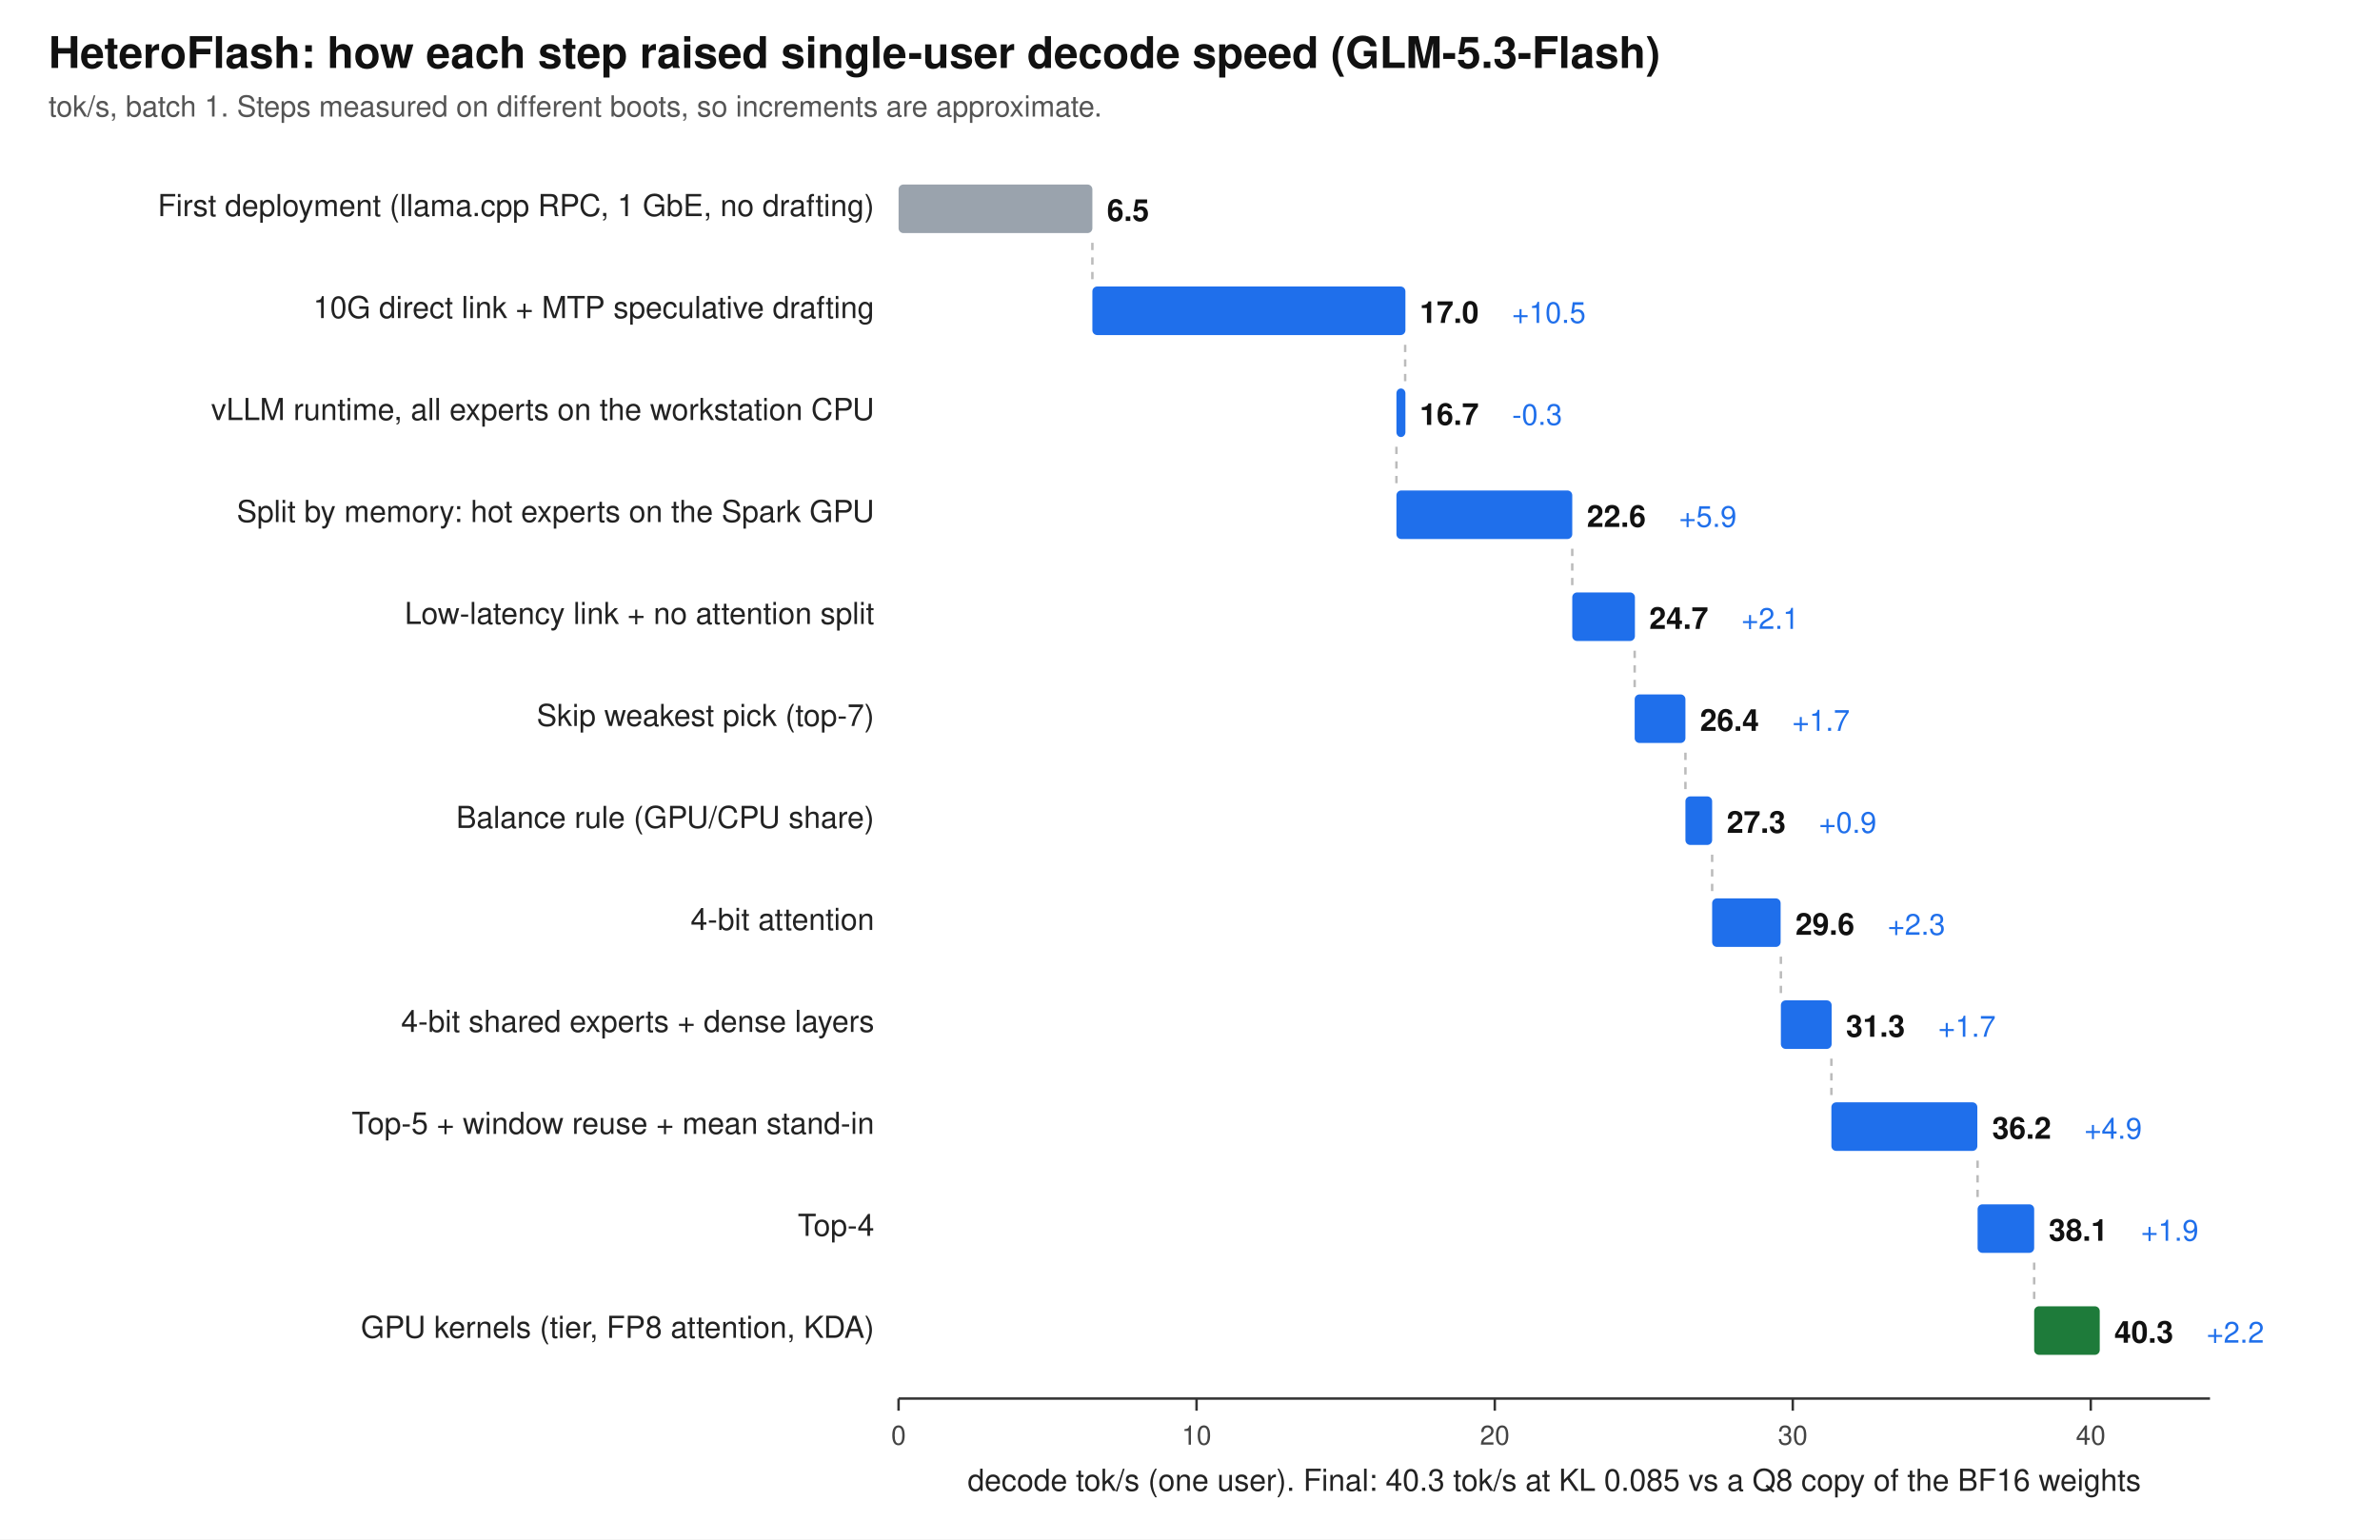
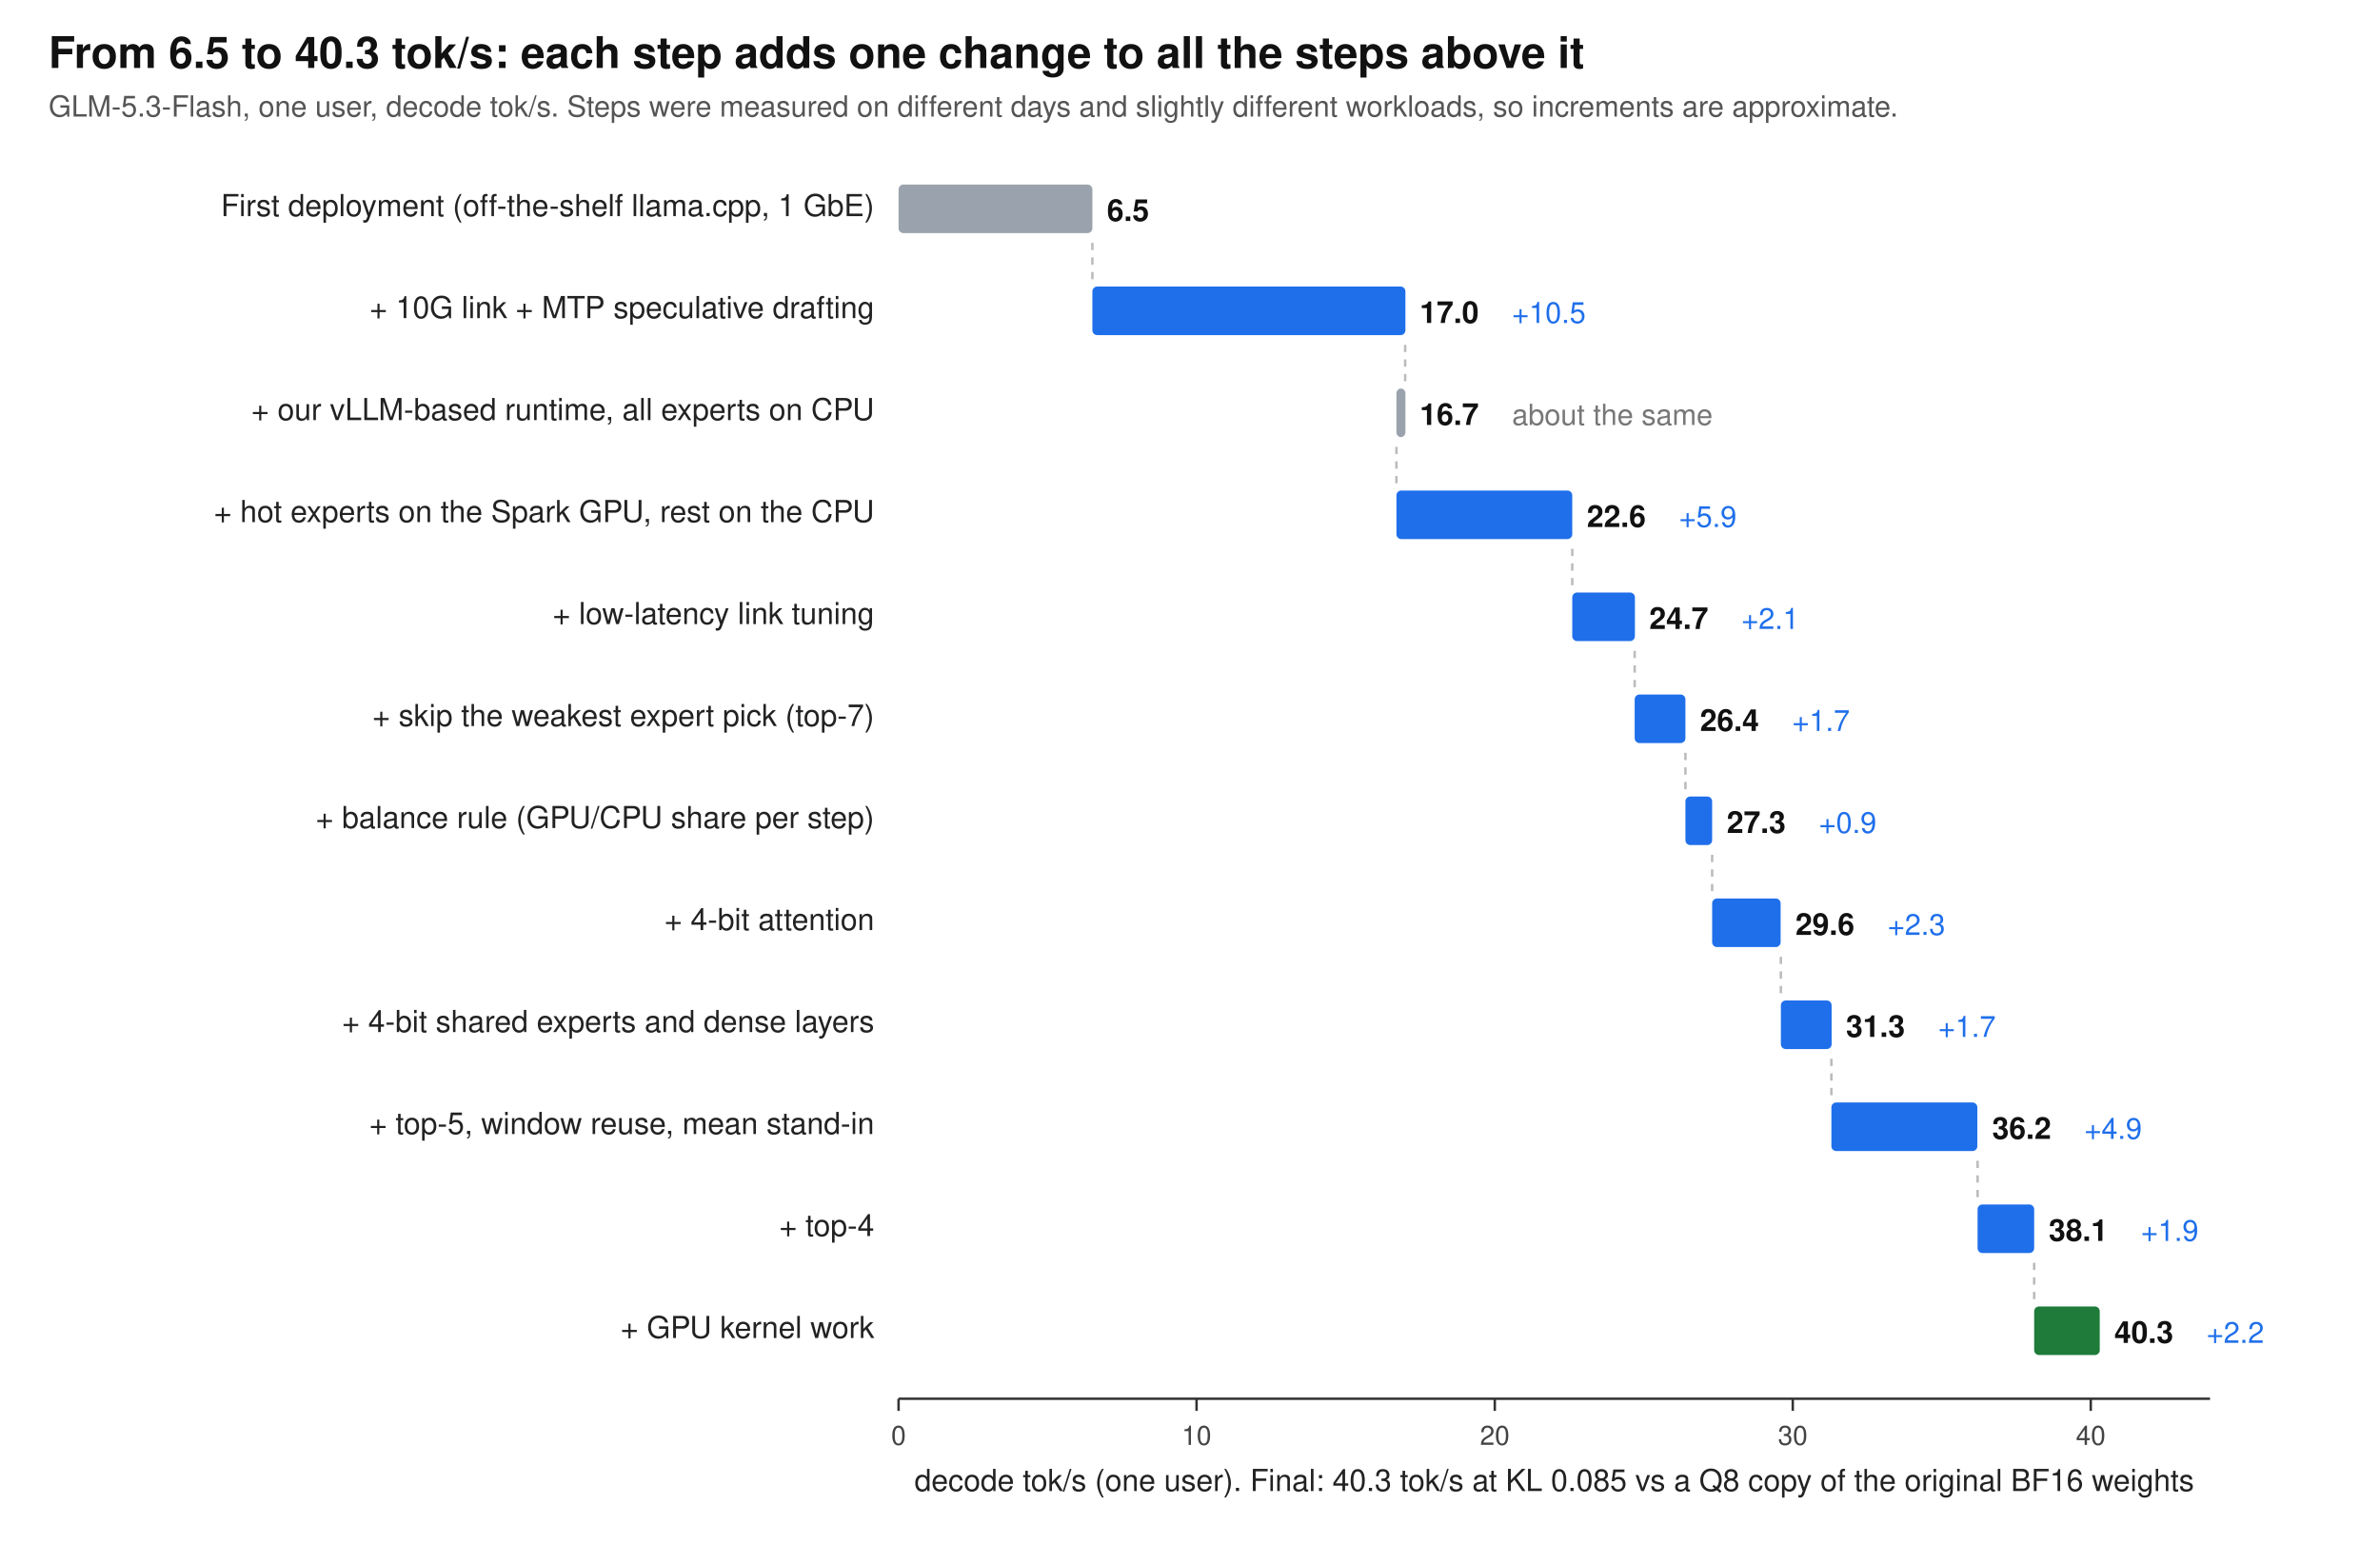
- <svg xmlns="http://www.w3.org/2000/svg" viewBox="0 0 980 634" width="980" height="634" font-family="Helvetica,Arial,sans-serif">
-   <rect width="980" height="634" fill="#fff" />
-   <text x="20" y="28" font-size="18" font-weight="bold" fill="#111">HeteroFlash: how each step raised single-user decode speed (GLM-5.3-Flash)</text>
-   <text x="20" y="48" font-size="12" fill="#555">tok/s, batch 1. Steps measured on different boots, so increments are approximate. </text>
-   <text x="360" y="89" font-size="12.5" fill="#222" text-anchor="end">First deployment (llama.cpp RPC, 1 GbE, no drafting)</text>
+ <svg xmlns="http://www.w3.org/2000/svg" viewBox="0 0 980 644" width="980" height="644" font-family="Helvetica,Arial,sans-serif">
+   <rect width="980" height="644" fill="#fff" />
+   <text x="20" y="28" font-size="18" font-weight="bold" fill="#111">From 6.5 to 40.3 tok/s: each step adds one change to all the steps above it</text>
+   <text x="20" y="48" font-size="12" fill="#555">GLM-5.3-Flash, one user, decode tok/s. Steps were measured on different days and slightly different workloads, so increments are approximate.</text>
+   <text x="360" y="89" font-size="12.5" fill="#222" text-anchor="end">First deployment (off-the-shelf llama.cpp, 1 GbE)</text>
  <rect x="370.0" y="76" width="79.8" height="20" fill="#9aa3ad" rx="2" />
  <text x="455.8" y="91" font-size="12.5" fill="#111" font-weight="bold">6.5</text>
-   <text x="360" y="131" font-size="12.5" fill="#222" text-anchor="end">10G direct link + MTP speculative drafting</text>
+   <text x="360" y="131" font-size="12.5" fill="#222" text-anchor="end">+ 10G link + MTP speculative drafting</text>
  <line x1="449.8" y1="100" x2="449.8" y2="118" stroke="#bbb" stroke-dasharray="3 3" />
  <rect x="449.8" y="118" width="128.9" height="20" fill="#1f6feb" rx="2" />
  <text x="584.6" y="133" font-size="12.5" fill="#111" font-weight="bold">17.0</text>
  <text x="622.6" y="133" font-size="12" fill="#1f6feb">+10.5</text>
-   <text x="360" y="173" font-size="12.5" fill="#222" text-anchor="end">vLLM runtime, all experts on the workstation CPU</text>
+   <text x="360" y="173" font-size="12.5" fill="#222" text-anchor="end">+ our vLLM-based runtime, all experts on CPU</text>
  <line x1="578.6" y1="142" x2="578.6" y2="160" stroke="#bbb" stroke-dasharray="3 3" />
-   <rect x="575.0" y="160" width="3.7" height="20" fill="#1f6feb" rx="2" />
+   <rect x="575.0" y="160" width="3.7" height="20" fill="#9aa3ad" rx="2" />
  <text x="584.6" y="175" font-size="12.5" fill="#111" font-weight="bold">16.7</text>
-   <text x="622.6" y="175" font-size="12" fill="#1f6feb">-0.3</text>
-   <text x="360" y="215" font-size="12.5" fill="#222" text-anchor="end">Split by memory: hot experts on the Spark GPU</text>
+   <text x="622.6" y="175" font-size="12" fill="#777">about the same</text>
+   <text x="360" y="215" font-size="12.5" fill="#222" text-anchor="end">+ hot experts on the Spark GPU, rest on the CPU</text>
  <line x1="575.0" y1="184" x2="575.0" y2="202" stroke="#bbb" stroke-dasharray="3 3" />
  <rect x="575.0" y="202" width="72.4" height="20" fill="#1f6feb" rx="2" />
  <text x="653.4" y="217" font-size="12.5" fill="#111" font-weight="bold">22.6</text>
  <text x="691.4" y="217" font-size="12" fill="#1f6feb">+5.9</text>
-   <text x="360" y="257" font-size="12.5" fill="#222" text-anchor="end">Low-latency link + no attention split</text>
+   <text x="360" y="257" font-size="12.5" fill="#222" text-anchor="end">+ low-latency link tuning</text>
  <line x1="647.4" y1="226" x2="647.4" y2="244" stroke="#bbb" stroke-dasharray="3 3" />
  <rect x="647.4" y="244" width="25.8" height="20" fill="#1f6feb" rx="2" />
  <text x="679.1" y="259" font-size="12.5" fill="#111" font-weight="bold">24.7</text>
  <text x="717.1" y="259" font-size="12" fill="#1f6feb">+2.1</text>
-   <text x="360" y="299" font-size="12.5" fill="#222" text-anchor="end">Skip weakest pick (top-7)</text>
+   <text x="360" y="299" font-size="12.5" fill="#222" text-anchor="end">+ skip the weakest expert pick (top-7)</text>
  <line x1="673.1" y1="268" x2="673.1" y2="286" stroke="#bbb" stroke-dasharray="3 3" />
  <rect x="673.1" y="286" width="20.9" height="20" fill="#1f6feb" rx="2" />
  <text x="700.0" y="301" font-size="12.5" fill="#111" font-weight="bold">26.4</text>
  <text x="738.0" y="301" font-size="12" fill="#1f6feb">+1.7</text>
-   <text x="360" y="341" font-size="12.5" fill="#222" text-anchor="end">Balance rule (GPU/CPU share)</text>
+   <text x="360" y="341" font-size="12.5" fill="#222" text-anchor="end">+ balance rule (GPU/CPU share per step)</text>
  <line x1="694.0" y1="310" x2="694.0" y2="328" stroke="#bbb" stroke-dasharray="3 3" />
  <rect x="694.0" y="328" width="11.0" height="20" fill="#1f6feb" rx="2" />
  <text x="711.0" y="343" font-size="12.5" fill="#111" font-weight="bold">27.3</text>
  <text x="749.0" y="343" font-size="12" fill="#1f6feb">+0.9</text>
-   <text x="360" y="383" font-size="12.5" fill="#222" text-anchor="end">4-bit attention</text>
+   <text x="360" y="383" font-size="12.5" fill="#222" text-anchor="end">+ 4-bit attention</text>
  <line x1="705.0" y1="352" x2="705.0" y2="370" stroke="#bbb" stroke-dasharray="3 3" />
  <rect x="705.0" y="370" width="28.2" height="20" fill="#1f6feb" rx="2" />
  <text x="739.3" y="385" font-size="12.5" fill="#111" font-weight="bold">29.6</text>
  <text x="777.3" y="385" font-size="12" fill="#1f6feb">+2.3</text>
-   <text x="360" y="425" font-size="12.5" fill="#222" text-anchor="end">4-bit shared experts + dense layers</text>
+   <text x="360" y="425" font-size="12.5" fill="#222" text-anchor="end">+ 4-bit shared experts and dense layers</text>
  <line x1="733.3" y1="394" x2="733.3" y2="412" stroke="#bbb" stroke-dasharray="3 3" />
  <rect x="733.3" y="412" width="20.9" height="20" fill="#1f6feb" rx="2" />
  <text x="760.1" y="427" font-size="12.5" fill="#111" font-weight="bold">31.3</text>
  <text x="798.1" y="427" font-size="12" fill="#1f6feb">+1.7</text>
-   <text x="360" y="467" font-size="12.5" fill="#222" text-anchor="end">Top-5 + window reuse + mean stand-in</text>
+   <text x="360" y="467" font-size="12.5" fill="#222" text-anchor="end">+ top-5, window reuse, mean stand-in</text>
  <line x1="754.1" y1="436" x2="754.1" y2="454" stroke="#bbb" stroke-dasharray="3 3" />
  <rect x="754.1" y="454" width="60.1" height="20" fill="#1f6feb" rx="2" />
  <text x="820.3" y="469" font-size="12.5" fill="#111" font-weight="bold">36.2</text>
  <text x="858.3" y="469" font-size="12" fill="#1f6feb">+4.9</text>
-   <text x="360" y="509" font-size="12.5" fill="#222" text-anchor="end">Top-4</text>
+   <text x="360" y="509" font-size="12.5" fill="#222" text-anchor="end">+ top-4</text>
  <line x1="814.3" y1="478" x2="814.3" y2="496" stroke="#bbb" stroke-dasharray="3 3" />
  <rect x="814.3" y="496" width="23.3" height="20" fill="#1f6feb" rx="2" />
  <text x="843.6" y="511" font-size="12.5" fill="#111" font-weight="bold">38.1</text>
  <text x="881.6" y="511" font-size="12" fill="#1f6feb">+1.9</text>
-   <text x="360" y="551" font-size="12.5" fill="#222" text-anchor="end">GPU kernels (tier, FP8 attention, KDA)</text>
+   <text x="360" y="551" font-size="12.5" fill="#222" text-anchor="end">+ GPU kernel work</text>
  <line x1="837.6" y1="520" x2="837.6" y2="538" stroke="#bbb" stroke-dasharray="3 3" />
  <rect x="837.6" y="538" width="27.0" height="20" fill="#1e7b3a" rx="2" />
  <text x="870.6" y="553" font-size="12.5" fill="#111" font-weight="bold">40.3</text>
  <text x="908.6" y="553" font-size="12" fill="#1f6feb">+2.2</text>
  <line x1="370.0" y1="576" x2="370.0" y2="581" stroke="#333" />
  <text x="370.0" y="595" font-size="11" fill="#444" text-anchor="middle">0</text>
  <line x1="492.7" y1="576" x2="492.7" y2="581" stroke="#333" />
  <text x="492.7" y="595" font-size="11" fill="#444" text-anchor="middle">10</text>
  <line x1="615.5" y1="576" x2="615.5" y2="581" stroke="#333" />
  <text x="615.5" y="595" font-size="11" fill="#444" text-anchor="middle">20</text>
  <line x1="738.2" y1="576" x2="738.2" y2="581" stroke="#333" />
  <text x="738.2" y="595" font-size="11" fill="#444" text-anchor="middle">30</text>
  <line x1="860.9" y1="576" x2="860.9" y2="581" stroke="#333" />
  <text x="860.9" y="595" font-size="11" fill="#444" text-anchor="middle">40</text>
  <line x1="370.0" y1="576" x2="910.0" y2="576" stroke="#333" />
-   <text x="640.0" y="614" font-size="12.5" fill="#222" text-anchor="middle">decode tok/s (one user). Final: 40.3 tok/s at KL 0.085 vs a Q8 copy of the BF16 weights</text>
+   <text x="640.0" y="614" font-size="12.5" fill="#222" text-anchor="middle">decode tok/s (one user). Final: 40.3 tok/s at KL 0.085 vs a Q8 copy of the original BF16 weights</text>
</svg>
